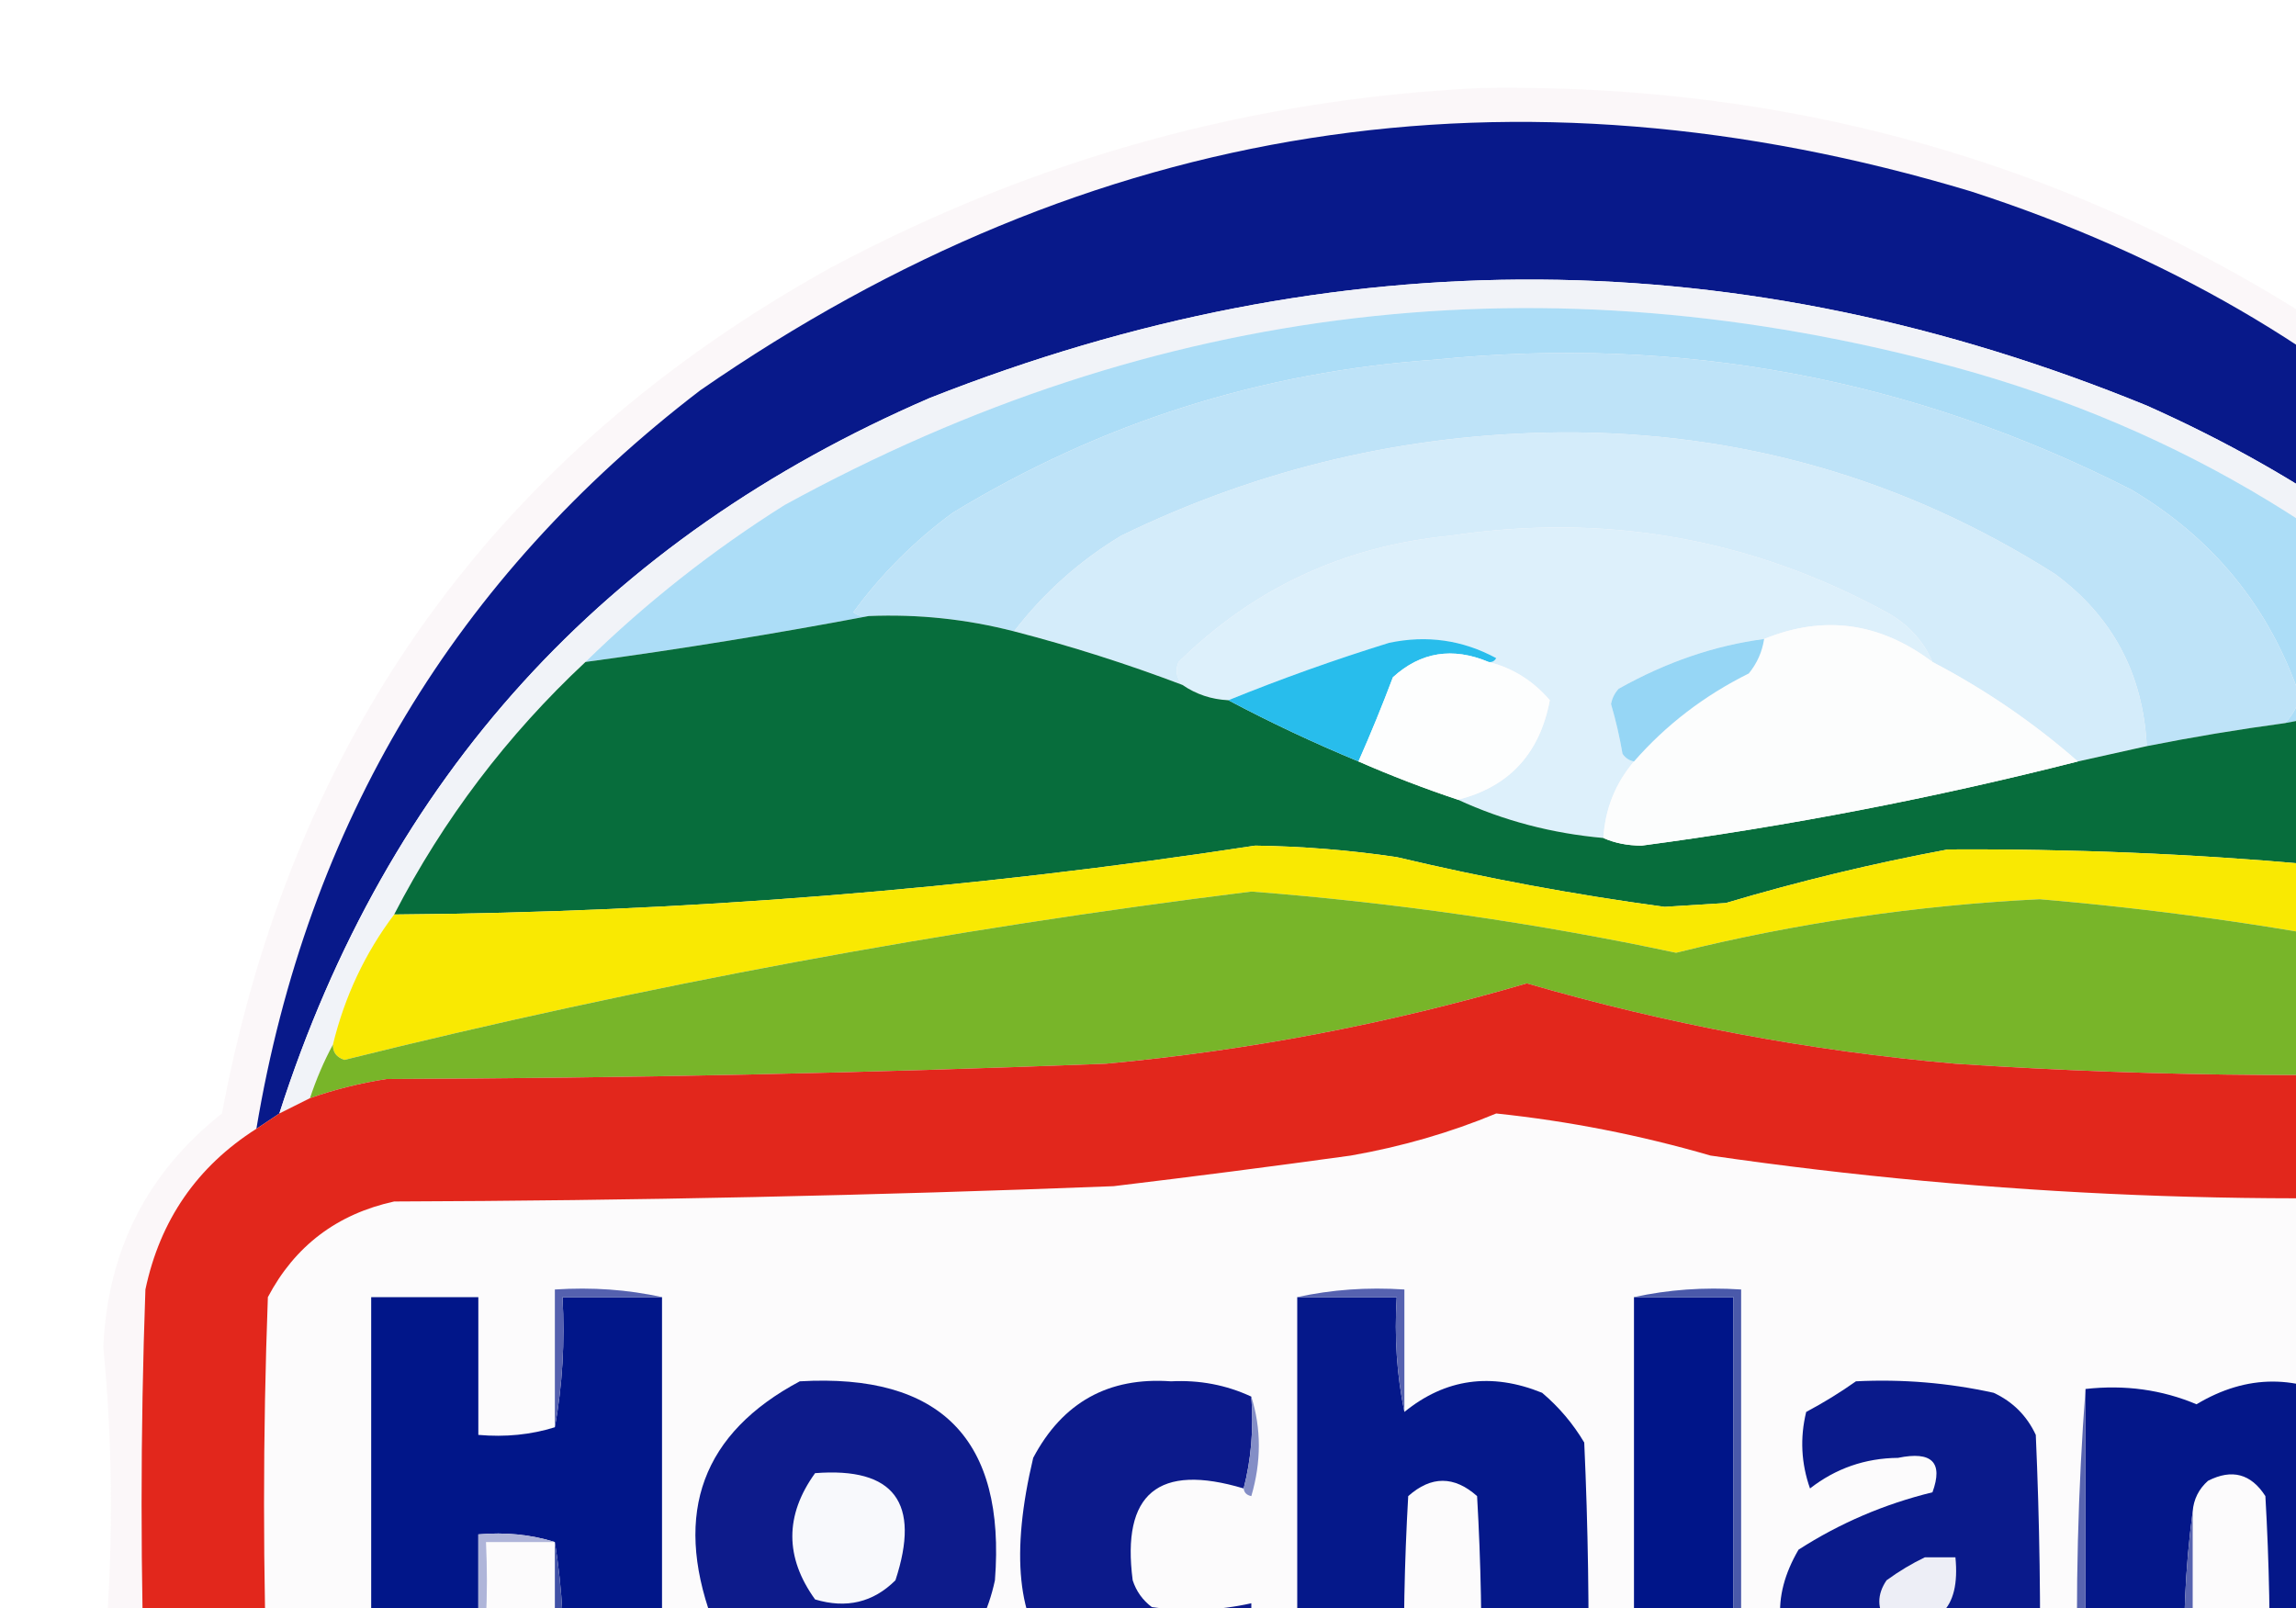
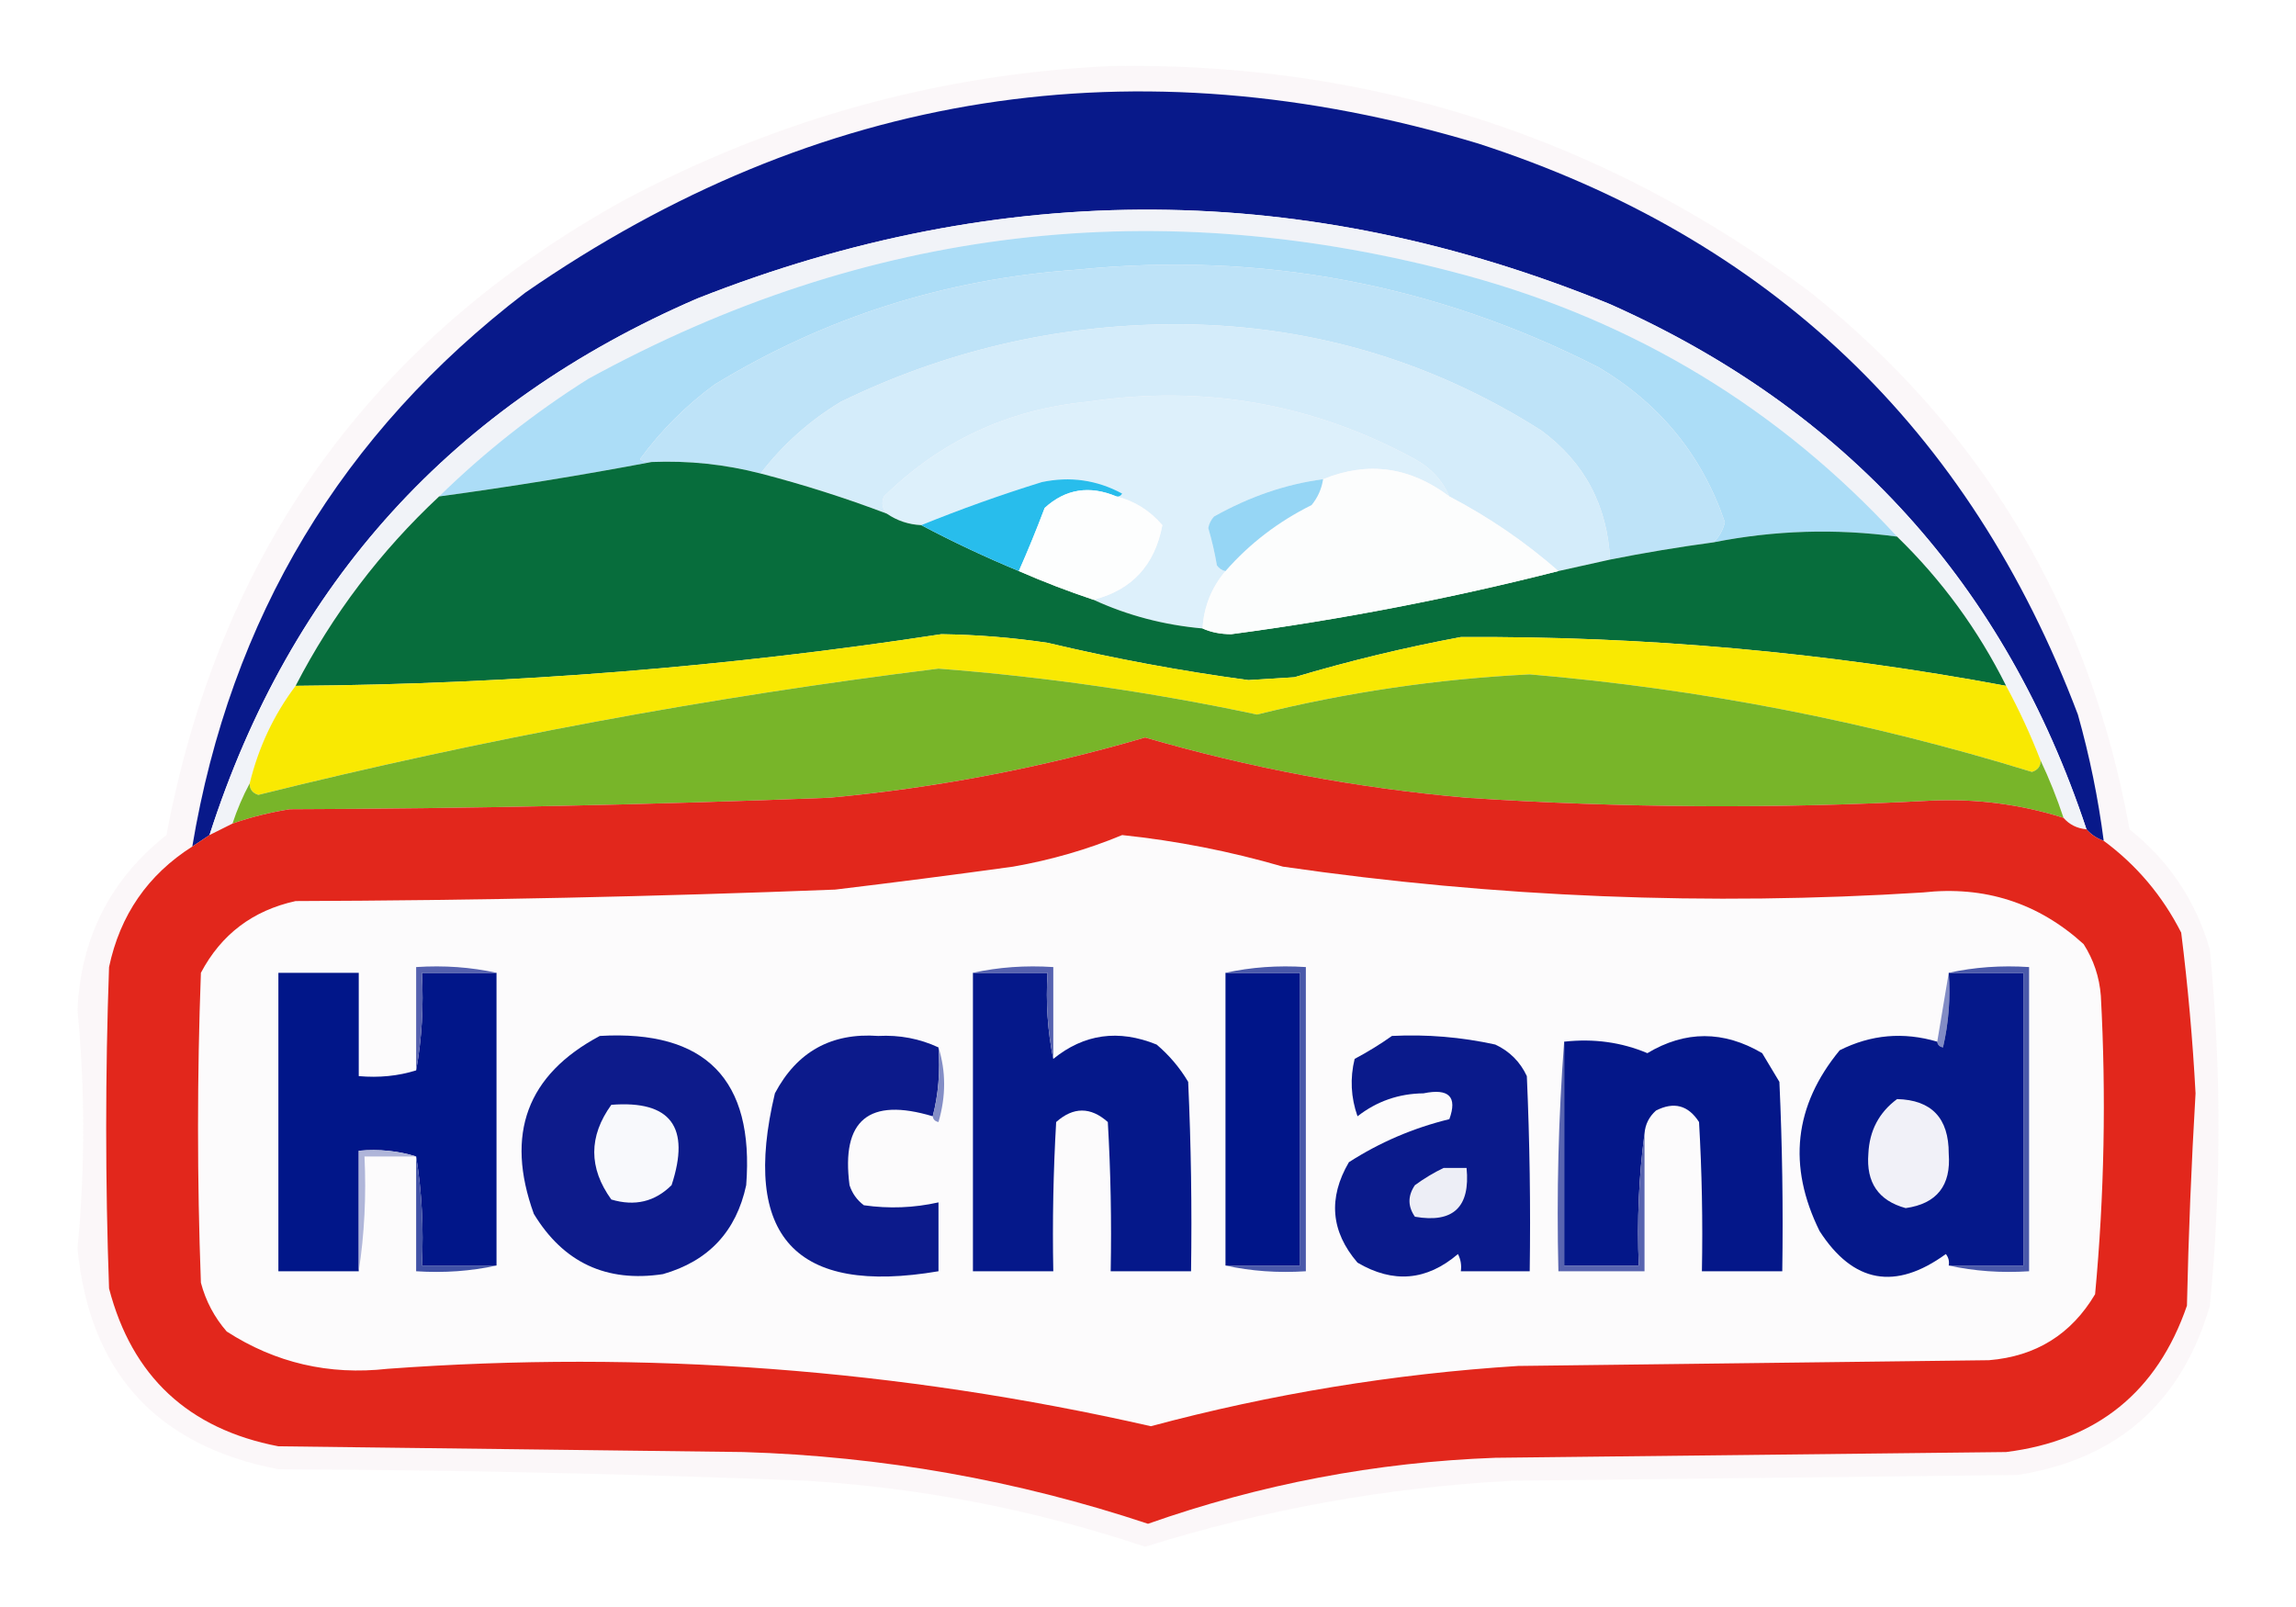
- <svg xmlns="http://www.w3.org/2000/svg" width="300" height="210" fill="none" style="shape-rendering:geometricPrecision; text-rendering:geometricPrecision; image-rendering:optimizeQuality; fill-rule:evenodd; clip-rule:evenodd">
+ <svg xmlns="http://www.w3.org/2000/svg" width="400" height="280" fill="none" style="shape-rendering:geometricPrecision; text-rendering:geometricPrecision; image-rendering:optimizeQuality; fill-rule:evenodd; clip-rule:evenodd">
  <g>
    <path style="opacity:0.879" fill="#fbf6f8" d="M 193.5,11.5 C 238.824,10.776 279.491,23.942 315.5,51C 345.627,75.157 364.127,106.324 371,144.5C 377.924,150.019 382.59,157.019 385,165.5C 387,186.167 387,206.833 385,227.5C 380.099,244.398 368.932,254.232 351.5,257C 322.167,257.333 292.833,257.667 263.5,258C 241.673,259.138 220.339,262.971 199.5,269.5C 180.346,263.085 160.679,259.252 140.5,258C 109.85,256.797 79.183,256.13 48.5,256C 27.241,251.907 15.574,239.074 13.5,217.5C 14.825,203.66 14.825,189.827 13.5,176C 14.06,163.378 19.227,153.211 29,145.5C 38.251,96.133 64.751,59.3 108.5,35C 135.197,20.746 163.53,12.912 193.5,11.5 Z" />
  </g>
  <g>
    <path style="opacity:1" fill="#08198a" d="M 366.5,146.5 C 365.29,146.068 364.29,145.401 363.5,144.5C 349.355,101.85 321.688,71.35 280.5,53C 227.639,31.378 174.639,31.045 121.5,52C 78.943,70.383 50.61,101.55 36.5,145.5C 35.5,146.167 34.5,146.833 33.5,147.5C 40.162,107.669 59.495,75.503 91.5,51C 142.49,15.725 197.823,7.059 257.5,25C 308.283,41.45 343.116,74.617 362,124.5C 364.038,131.732 365.538,139.066 366.5,146.5 Z" />
  </g>
  <g>
    <path style="opacity:1" fill="#f1f3f8" d="M 363.5,144.5 C 361.847,144.34 360.514,143.674 359.5,142.5C 358.343,139.016 357.01,135.683 355.5,132.5C 353.771,128.042 351.771,123.709 349.5,119.5C 344.621,109.731 338.288,101.064 330.5,93.5C 309.997,71.234 284.997,56.068 255.5,48C 201.976,33.425 150.976,39.425 102.5,66C 93.072,71.935 84.405,78.768 76.5,86.5C 66.254,96.076 57.92,107.076 51.5,119.5C 47.699,124.541 45.032,130.207 43.5,136.5C 42.323,138.679 41.323,141.013 40.5,143.5C 39.167,144.167 37.833,144.833 36.5,145.5C 50.61,101.55 78.943,70.383 121.5,52C 174.639,31.045 227.639,31.378 280.5,53C 321.688,71.35 349.355,101.85 363.5,144.5 Z" />
  </g>
  <g>
    <path style="opacity:1" fill="#acddf7" d="M 330.5,93.5 C 319.781,92.058 309.114,92.392 298.5,94.5C 299.472,93.601 300.138,92.434 300.5,91C 296.534,79.357 289.201,70.357 278.5,64C 249.884,49.434 219.551,43.767 187.5,47C 164.804,48.586 143.804,55.252 124.5,67C 119.5,70.667 115.167,75 111.5,80C 112.094,80.464 112.761,80.631 113.5,80.5C 101.345,82.803 89.012,84.803 76.5,86.5C 84.405,78.768 93.072,71.935 102.5,66C 150.976,39.425 201.976,33.425 255.5,48C 284.997,56.068 309.997,71.234 330.5,93.5 Z" />
  </g>
  <g>
    <path style="opacity:1" fill="#bee3f8" d="M 298.5,94.5 C 292.469,95.314 286.469,96.314 280.5,97.5C 280.023,88.042 276.023,80.542 268.5,75C 248.876,62.55 227.376,56.383 204,56.5C 183.807,56.673 164.64,61.173 146.5,70C 141.043,73.29 136.377,77.457 132.5,82.5C 126.287,80.898 119.954,80.232 113.5,80.5C 112.761,80.631 112.094,80.464 111.5,80C 115.167,75 119.5,70.667 124.5,67C 143.804,55.252 164.804,48.586 187.5,47C 219.551,43.767 249.884,49.434 278.5,64C 289.201,70.357 296.534,79.357 300.5,91C 300.138,92.434 299.472,93.601 298.5,94.5 Z" />
  </g>
  <g>
    <path style="opacity:1" fill="#d4ecfa" d="M 280.5,97.5 C 277.5,98.167 274.5,98.833 271.5,99.5C 265.725,94.438 259.391,90.105 252.5,86.5C 251.294,83.702 249.294,81.535 246.5,80C 228.713,70.312 209.713,66.979 189.5,70C 175.653,71.342 163.82,76.842 154,86.5C 153.53,87.577 153.697,88.577 154.5,89.5C 147.289,86.763 139.956,84.43 132.5,82.5C 136.377,77.457 141.043,73.29 146.5,70C 164.64,61.173 183.807,56.673 204,56.5C 227.376,56.383 248.876,62.55 268.5,75C 276.023,80.542 280.023,88.042 280.5,97.5 Z" />
  </g>
  <g>
    <path style="opacity:1" fill="#ddf0fb" d="M 252.5,86.5 C 245.625,81.321 238.292,80.321 230.5,83.5C 224.052,84.343 217.719,86.509 211.5,90C 210.978,90.561 210.645,91.228 210.5,92C 211.127,94.135 211.627,96.302 212,98.5C 212.383,99.056 212.883,99.389 213.5,99.5C 211.065,102.374 209.731,105.707 209.5,109.5C 202.791,108.907 196.458,107.241 190.5,104.5C 197.187,102.808 201.187,98.475 202.5,91.5C 200.298,88.941 197.632,87.275 194.5,86.5C 194.938,86.565 195.272,86.399 195.5,86C 191.106,83.626 186.44,82.96 181.5,84C 174.369,86.21 167.369,88.71 160.5,91.5C 158.297,91.396 156.297,90.73 154.5,89.5C 153.697,88.577 153.53,87.577 154,86.5C 163.82,76.842 175.653,71.342 189.5,70C 209.713,66.979 228.713,70.312 246.5,80C 249.294,81.535 251.294,83.702 252.5,86.5 Z" />
  </g>
  <g>
    <path style="opacity:1" fill="#076d3c" d="M 113.5,80.5 C 119.954,80.232 126.287,80.898 132.5,82.5C 139.956,84.43 147.289,86.763 154.5,89.5C 156.297,90.73 158.297,91.396 160.5,91.5C 165.981,94.406 171.648,97.072 177.5,99.5C 181.75,101.362 186.083,103.028 190.5,104.5C 196.458,107.241 202.791,108.907 209.5,109.5C 210.964,110.16 212.631,110.493 214.5,110.5C 233.727,107.943 252.727,104.276 271.5,99.5C 274.5,98.833 277.5,98.167 280.5,97.5C 286.469,96.314 292.469,95.314 298.5,94.5C 309.114,92.392 319.781,92.058 330.5,93.5C 338.288,101.064 344.621,109.731 349.5,119.5C 318.1,113.636 286.433,110.803 254.5,111C 244.72,112.823 235.053,115.156 225.5,118C 222.833,118.167 220.167,118.333 217.5,118.5C 205.745,116.916 194.078,114.749 182.5,112C 176.368,111.089 170.201,110.589 164,110.5C 126.741,116.218 89.241,119.218 51.5,119.5C 57.92,107.076 66.254,96.076 76.5,86.5C 89.012,84.803 101.345,82.803 113.5,80.5 Z" />
  </g>
  <g>
    <path style="opacity:1" fill="#fcfdfd" d="M 252.5,86.5 C 259.391,90.105 265.725,94.438 271.5,99.5C 252.727,104.276 233.727,107.943 214.5,110.5C 212.631,110.493 210.964,110.16 209.5,109.5C 209.731,105.707 211.065,102.374 213.5,99.5C 217.671,94.729 222.671,90.896 228.5,88C 229.582,86.67 230.249,85.17 230.5,83.5C 238.292,80.321 245.625,81.321 252.5,86.5 Z" />
  </g>
  <g>
    <path style="opacity:1" fill="#96d6f5" d="M 230.5,83.5 C 230.249,85.17 229.582,86.67 228.5,88C 222.671,90.896 217.671,94.729 213.5,99.5C 212.883,99.389 212.383,99.056 212,98.5C 211.627,96.302 211.127,94.135 210.5,92C 210.645,91.228 210.978,90.561 211.5,90C 217.719,86.509 224.052,84.343 230.5,83.5 Z" />
  </g>
  <g>
    <path style="opacity:1" fill="#28bdec" d="M 194.5,86.5 C 189.794,84.527 185.628,85.194 182,88.5C 180.59,92.236 179.09,95.903 177.5,99.5C 171.648,97.072 165.981,94.406 160.5,91.5C 167.369,88.71 174.369,86.21 181.5,84C 186.44,82.96 191.106,83.626 195.5,86C 195.272,86.399 194.938,86.565 194.5,86.5 Z" />
  </g>
  <g>
    <path style="opacity:1" fill="#fdfefe" d="M 194.5,86.5 C 197.632,87.275 200.298,88.941 202.5,91.5C 201.187,98.475 197.187,102.808 190.5,104.5C 186.083,103.028 181.75,101.362 177.5,99.5C 179.09,95.903 180.59,92.236 182,88.5C 185.628,85.194 189.794,84.527 194.5,86.5 Z" />
  </g>
  <g>
    <path style="opacity:1" fill="#f9e902" d="M 349.5,119.5 C 351.771,123.709 353.771,128.042 355.5,132.5C 355.53,133.497 355.03,134.164 354,134.5C 325.434,125.687 296.267,120.02 266.5,117.5C 250.428,118.296 234.594,120.629 219,124.5C 200.675,120.602 182.175,117.935 163.5,116.5C 123.578,121.451 84.078,128.784 45,138.5C 43.97,138.164 43.47,137.497 43.5,136.5C 45.032,130.207 47.699,124.541 51.5,119.5C 89.241,119.218 126.741,116.218 164,110.5C 170.201,110.589 176.368,111.089 182.5,112C 194.078,114.749 205.745,116.916 217.5,118.5C 220.167,118.333 222.833,118.167 225.5,118C 235.053,115.156 244.72,112.823 254.5,111C 286.433,110.803 318.1,113.636 349.5,119.5 Z" />
  </g>
  <g>
    <path style="opacity:1" fill="#78b529" d="M 355.5,132.5 C 357.01,135.683 358.343,139.016 359.5,142.5C 352.028,140.145 344.361,139.145 336.5,139.5C 309.488,140.963 282.488,140.796 255.5,139C 236.483,137.331 217.816,133.831 199.5,128.5C 181.504,133.777 163.17,137.277 144.5,139C 113.185,140.226 81.852,140.893 50.5,141C 47.071,141.533 43.738,142.367 40.5,143.5C 41.323,141.013 42.323,138.679 43.5,136.5C 43.47,137.497 43.97,138.164 45,138.5C 84.078,128.784 123.578,121.451 163.5,116.5C 182.175,117.935 200.675,120.602 219,124.5C 234.594,120.629 250.428,118.296 266.5,117.5C 296.267,120.02 325.434,125.687 354,134.5C 355.03,134.164 355.53,133.497 355.5,132.5 Z" />
  </g>
  <g>
    <path style="opacity:1" fill="#e2271c" d="M 359.5,142.5 C 360.514,143.674 361.847,144.34 363.5,144.5C 364.29,145.401 365.29,146.068 366.5,146.5C 372.233,150.738 376.733,156.071 380,162.5C 381.165,171.794 381.998,181.127 382.5,190.5C 381.771,202.821 381.271,215.155 381,227.5C 375.82,242.514 365.32,251.014 349.5,253C 319.833,253.333 290.167,253.667 260.5,254C 239.724,254.768 219.558,258.601 200,265.5C 177.146,257.901 153.646,253.734 129.5,253C 102.5,252.667 75.5,252.333 48.5,252C 32.823,248.986 22.99,239.82 19,224.5C 18.333,205.833 18.333,187.167 19,168.5C 20.918,159.427 25.752,152.427 33.5,147.5C 34.5,146.833 35.5,146.167 36.5,145.5C 37.833,144.833 39.167,144.167 40.5,143.5C 43.738,142.367 47.071,141.533 50.5,141C 81.852,140.893 113.185,140.226 144.5,139C 163.17,137.277 181.504,133.777 199.5,128.5C 217.816,133.831 236.483,137.331 255.5,139C 282.488,140.796 309.488,140.963 336.5,139.5C 344.361,139.145 352.028,140.145 359.5,142.5 Z" />
  </g>
  <g>
    <path style="opacity:1" fill="#fcfbfc" d="M 195.5,145.5 C 204.983,146.496 214.316,148.33 223.5,151C 260.501,156.366 297.667,157.866 335,155.5C 345.744,154.304 355.077,157.304 363,164.5C 364.75,167.246 365.75,170.246 366,173.5C 366.943,190.886 366.61,208.22 365,225.5C 360.848,232.496 354.681,236.33 346.5,237C 319.167,237.333 291.833,237.667 264.5,238C 242.8,239.378 221.466,242.878 200.5,248.5C 156.687,238.54 112.354,235.207 67.5,238.5C 57.317,239.641 47.983,237.474 39.5,232C 37.349,229.531 35.849,226.698 35,223.5C 34.333,205.5 34.333,187.5 35,169.5C 38.53,162.81 44.03,158.643 51.5,157C 82.852,156.893 114.185,156.226 145.5,155C 155.845,153.76 166.178,152.427 176.5,151C 183.147,149.835 189.481,148.002 195.5,145.5 Z" />
  </g>
  <g>
    <path style="opacity:1" fill="#011689" d="M 72.5,186.5 C 73.489,181.025 73.822,175.358 73.5,169.5C 77.833,169.5 82.167,169.5 86.5,169.5C 86.5,186.5 86.5,203.5 86.5,220.5C 82.167,220.5 77.833,220.5 73.5,220.5C 73.823,213.978 73.49,207.645 72.5,201.5C 69.375,200.521 66.042,200.187 62.5,200.5C 62.5,207.5 62.5,214.5 62.5,221.5C 57.833,221.5 53.167,221.5 48.5,221.5C 48.5,204.167 48.5,186.833 48.5,169.5C 53.167,169.5 57.833,169.5 62.5,169.5C 62.5,175.5 62.5,181.5 62.5,187.5C 66.042,187.813 69.375,187.479 72.5,186.5 Z" />
  </g>
  <g>
    <path style="opacity:1" fill="#5561af" d="M 86.5,169.5 C 82.167,169.5 77.833,169.5 73.5,169.5C 73.822,175.358 73.489,181.025 72.5,186.5C 72.5,180.5 72.5,174.5 72.5,168.5C 77.363,168.181 82.03,168.514 86.5,169.5 Z" />
  </g>
  <g>
    <path style="opacity:1" fill="#05188a" d="M 169.5,169.5 C 173.833,169.5 178.167,169.5 182.5,169.5C 182.179,174.695 182.513,179.695 183.5,184.5C 188.865,180.141 194.865,179.308 201.5,182C 203.709,183.873 205.542,186.04 207,188.5C 207.5,199.495 207.667,210.495 207.5,221.5C 202.833,221.5 198.167,221.5 193.5,221.5C 193.666,212.827 193.5,204.16 193,195.5C 190,192.833 187,192.833 184,195.5C 183.5,204.16 183.334,212.827 183.5,221.5C 178.833,221.5 174.167,221.5 169.5,221.5C 169.5,204.167 169.5,186.833 169.5,169.5 Z" />
  </g>
  <g>
    <path style="opacity:1" fill="#5662b0" d="M 169.5,169.5 C 173.97,168.514 178.637,168.181 183.5,168.5C 183.5,173.833 183.5,179.167 183.5,184.5C 182.513,179.695 182.179,174.695 182.5,169.5C 178.167,169.5 173.833,169.5 169.5,169.5 Z" />
  </g>
  <g>
    <path style="opacity:1" fill="#001589" d="M 213.5,169.5 C 217.833,169.5 222.167,169.5 226.5,169.5C 226.5,186.5 226.5,203.5 226.5,220.5C 222.167,220.5 217.833,220.5 213.5,220.5C 213.5,203.5 213.5,186.5 213.5,169.5 Z" />
  </g>
  <g>
    <path style="opacity:1" fill="#4a59aa" d="M 213.5,169.5 C 217.97,168.514 222.637,168.181 227.5,168.5C 227.5,186.167 227.5,203.833 227.5,221.5C 222.637,221.819 217.97,221.486 213.5,220.5C 217.833,220.5 222.167,220.5 226.5,220.5C 226.5,203.5 226.5,186.5 226.5,169.5C 222.167,169.5 217.833,169.5 213.5,169.5 Z" />
  </g>
  <g>
    <path style="opacity:1" fill="#828cc5" d="M 339.5,169.5 C 339.826,173.884 339.492,178.217 338.5,182.5C 337.893,182.376 337.56,182.043 337.5,181.5C 338.167,177.5 338.833,173.5 339.5,169.5 Z" />
  </g>
  <g>
    <path style="opacity:1" fill="#05188a" d="M 339.5,169.5 C 343.833,169.5 348.167,169.5 352.5,169.5C 352.5,186.5 352.5,203.5 352.5,220.5C 348.167,220.5 343.833,220.5 339.5,220.5C 339.631,219.761 339.464,219.094 339,218.5C 330.186,224.901 322.852,223.568 317,214.5C 311.394,203.147 312.561,192.647 320.5,183C 325.938,180.256 331.605,179.756 337.5,181.5C 337.56,182.043 337.893,182.376 338.5,182.5C 339.492,178.217 339.826,173.884 339.5,169.5 Z" />
  </g>
  <g>
    <path style="opacity:1" fill="#4a59aa" d="M 339.5,169.5 C 343.97,168.514 348.637,168.181 353.5,168.5C 353.5,186.167 353.5,203.833 353.5,221.5C 348.637,221.819 343.97,221.486 339.5,220.5C 343.833,220.5 348.167,220.5 352.5,220.5C 352.5,203.5 352.5,186.5 352.5,169.5C 348.167,169.5 343.833,169.5 339.5,169.5 Z" />
  </g>
  <g>
    <path style="opacity:1" fill="#0d1b8b" d="M 104.5,180.5 C 122.928,179.428 131.428,188.095 130,206.5C 128.268,214.565 123.435,219.732 115.5,222C 105.656,223.494 98.156,219.994 93,211.5C 87.976,197.594 91.809,187.261 104.5,180.5 Z" />
  </g>
  <g>
    <path style="opacity:1" fill="#0c1a8b" d="M 163.5,182.5 C 163.817,186.702 163.483,190.702 162.5,194.5C 151.353,191.157 146.52,195.157 148,206.5C 148.465,207.931 149.299,209.097 150.5,210C 154.871,210.629 159.204,210.463 163.5,209.5C 163.5,213.5 163.5,217.5 163.5,221.5C 138.578,225.742 129.078,215.409 135,190.5C 138.836,183.249 144.836,179.916 153,180.5C 156.729,180.308 160.229,180.974 163.5,182.5 Z" />
  </g>
  <g>
    <path style="opacity:1" fill="#0a1a8b" d="M 242.5,180.5 C 248.577,180.196 254.577,180.696 260.5,182C 263,183.167 264.833,185 266,187.5C 266.5,198.828 266.667,210.162 266.5,221.5C 262.5,221.5 258.5,221.5 254.5,221.5C 254.649,220.448 254.483,219.448 254,218.5C 248.549,223.16 242.716,223.66 236.5,220C 231.846,214.588 231.346,208.754 235,202.5C 240.383,199.036 246.216,196.536 252.5,195C 253.927,191.088 252.427,189.588 248,190.5C 243.698,190.545 239.865,191.878 236.5,194.5C 235.343,191.216 235.176,187.882 236,184.5C 238.314,183.267 240.481,181.933 242.5,180.5 Z" />
  </g>
  <g>
    <path style="opacity:1" fill="#041789" d="M 286.5,197.5 C 285.508,204.982 285.175,212.648 285.5,220.5C 281.167,220.5 276.833,220.5 272.5,220.5C 272.5,207.5 272.5,194.5 272.5,181.5C 277.648,180.926 282.482,181.593 287,183.5C 293.601,179.545 300.268,179.545 307,183.5C 308,185.167 309,186.833 310,188.5C 310.5,199.495 310.667,210.495 310.5,221.5C 305.833,221.5 301.167,221.5 296.5,221.5C 296.666,212.827 296.5,204.16 296,195.5C 294.124,192.572 291.624,191.906 288.5,193.5C 287.295,194.577 286.628,195.91 286.5,197.5 Z" />
  </g>
  <g>
    <path style="opacity:1" fill="#848ec6" d="M 163.5,182.5 C 164.811,186.683 164.811,191.016 163.5,195.5C 162.893,195.376 162.56,195.043 162.5,194.5C 163.483,190.702 163.817,186.702 163.5,182.5 Z" />
  </g>
  <g>
    <path style="opacity:1" fill="#f8f9fc" d="M 106.5,192.5 C 116.834,191.692 120.334,196.359 117,206.5C 114.091,209.394 110.591,210.227 106.5,209C 102.537,203.501 102.537,198.001 106.5,192.5 Z" />
  </g>
  <g>
    <path style="opacity:1" fill="#f1f1f8" d="M 330.5,191.5 C 336.518,191.653 339.518,194.82 339.5,201C 339.93,206.563 337.43,209.73 332,210.5C 327.259,209.206 325.092,206.039 325.5,201C 325.688,196.998 327.355,193.831 330.5,191.5 Z" />
  </g>
  <g>
    <path style="opacity:1" fill="#5864b0" d="M 272.5,181.5 C 272.5,194.5 272.5,207.5 272.5,220.5C 276.833,220.5 281.167,220.5 285.5,220.5C 285.175,212.648 285.508,204.982 286.5,197.5C 286.5,205.5 286.5,213.5 286.5,221.5C 281.5,221.5 276.5,221.5 271.5,221.5C 271.171,207.99 271.504,194.656 272.5,181.5 Z" />
  </g>
  <g>
    <path style="opacity:1" fill="#afb5d9" d="M 72.5,201.5 C 69.5,201.5 66.5,201.5 63.5,201.5C 63.824,208.354 63.491,215.021 62.5,221.5C 62.5,214.5 62.5,207.5 62.5,200.5C 66.042,200.187 69.375,200.521 72.5,201.5 Z" />
  </g>
  <g>
    <path style="opacity:1" fill="#4051a6" d="M 72.5,201.5 C 73.49,207.645 73.823,213.978 73.5,220.5C 77.833,220.5 82.167,220.5 86.5,220.5C 82.03,221.486 77.363,221.819 72.5,221.5C 72.5,214.833 72.5,208.167 72.5,201.5 Z" />
  </g>
  <g>
    <path style="opacity:1" fill="#edeef6" d="M 251.5,203.5 C 252.833,203.5 254.167,203.5 255.5,203.5C 256.172,210.329 253.172,213.163 246.5,212C 245.24,210.186 245.24,208.353 246.5,206.5C 248.145,205.304 249.811,204.304 251.5,203.5 Z" />
  </g>
</svg>
